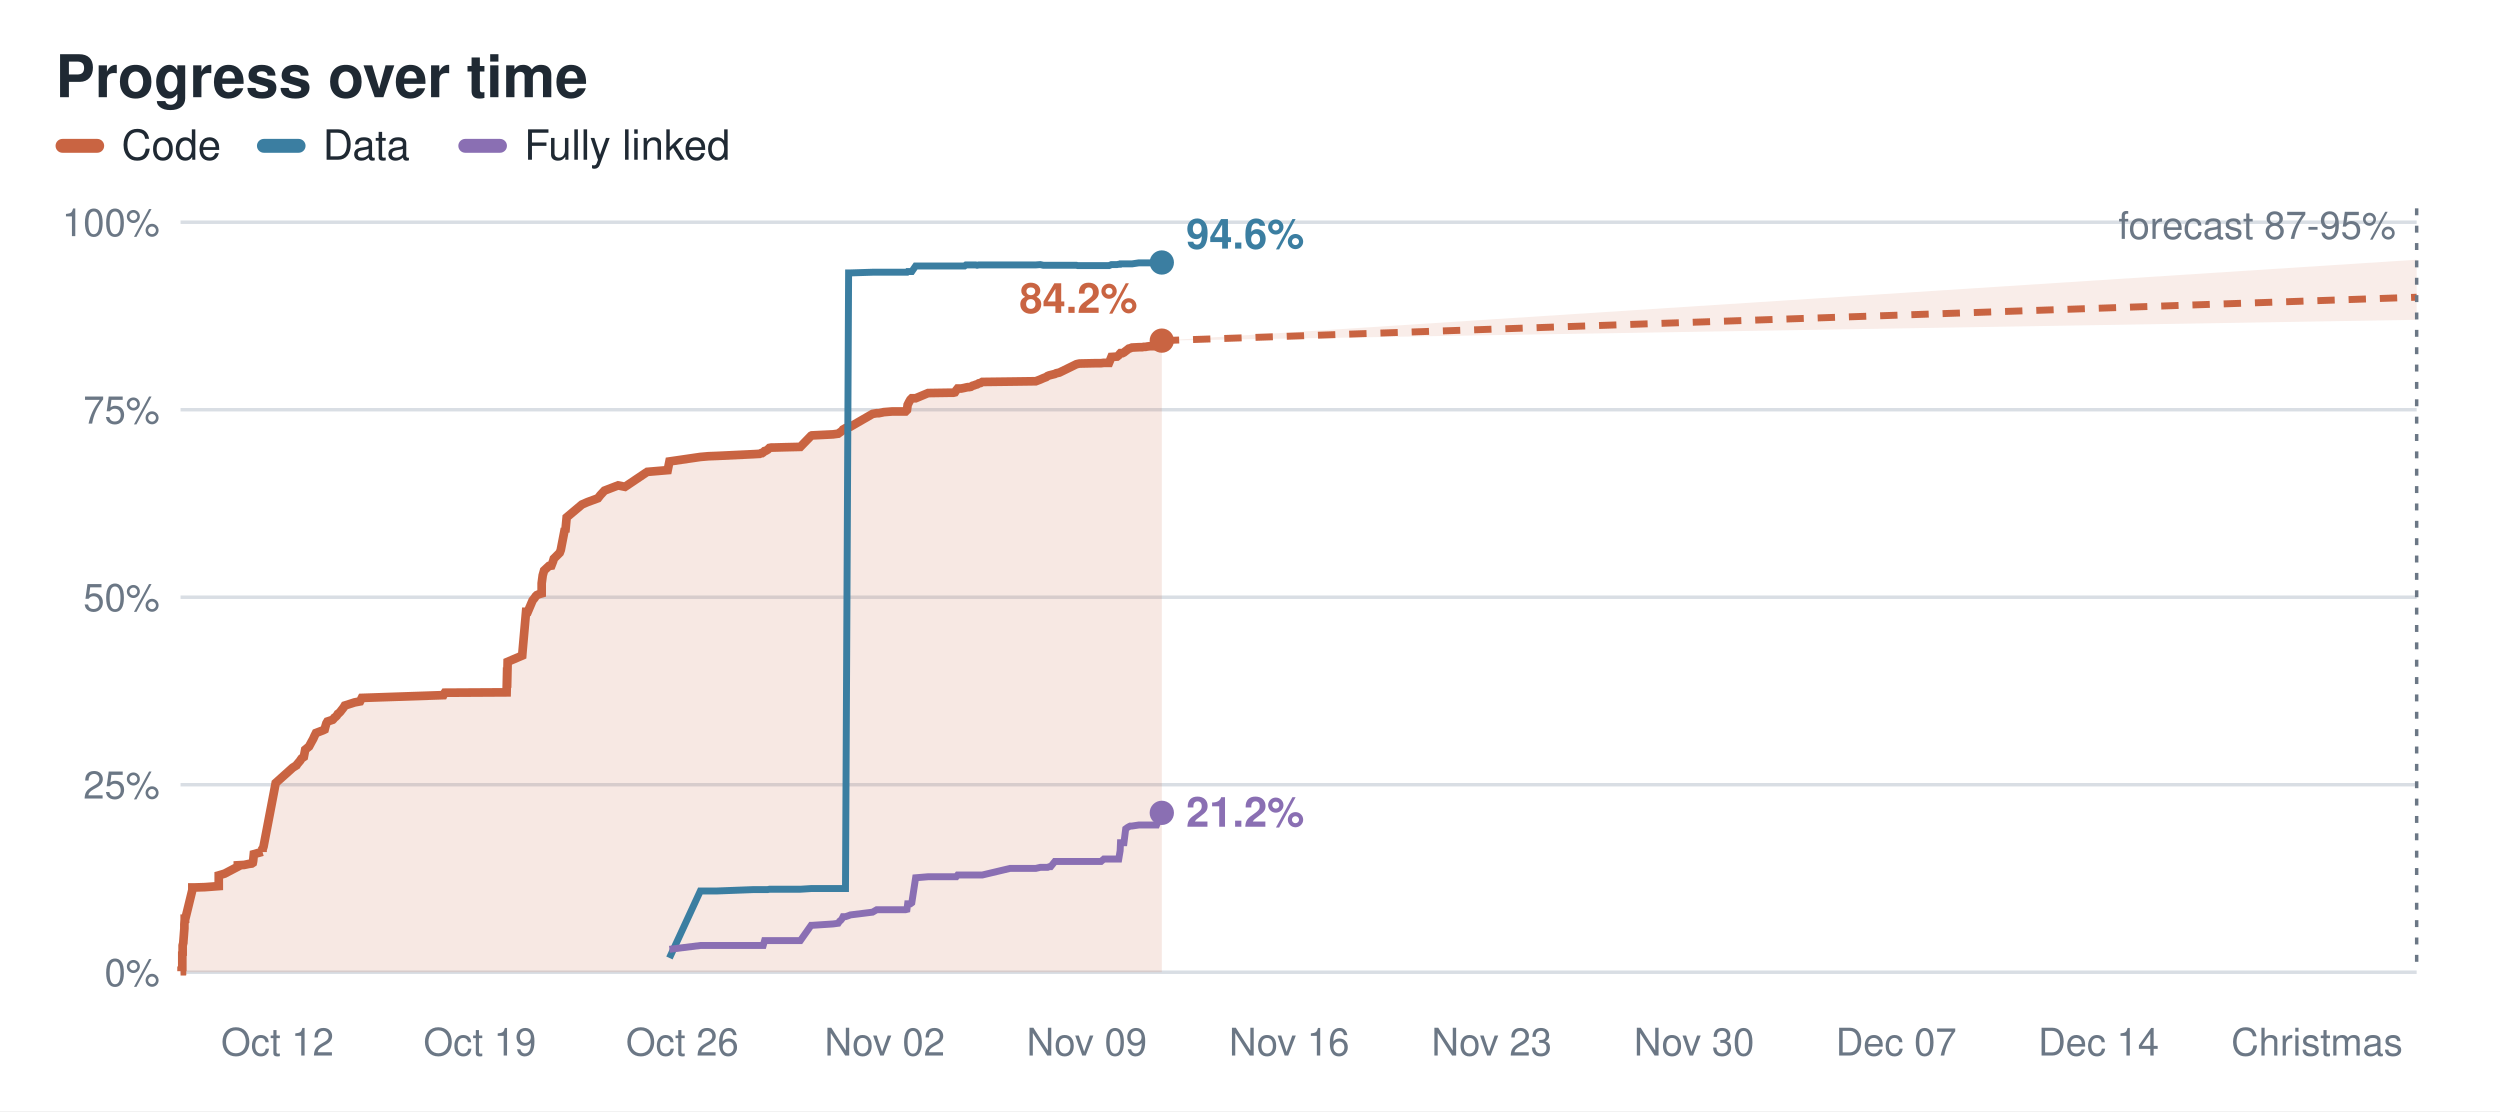
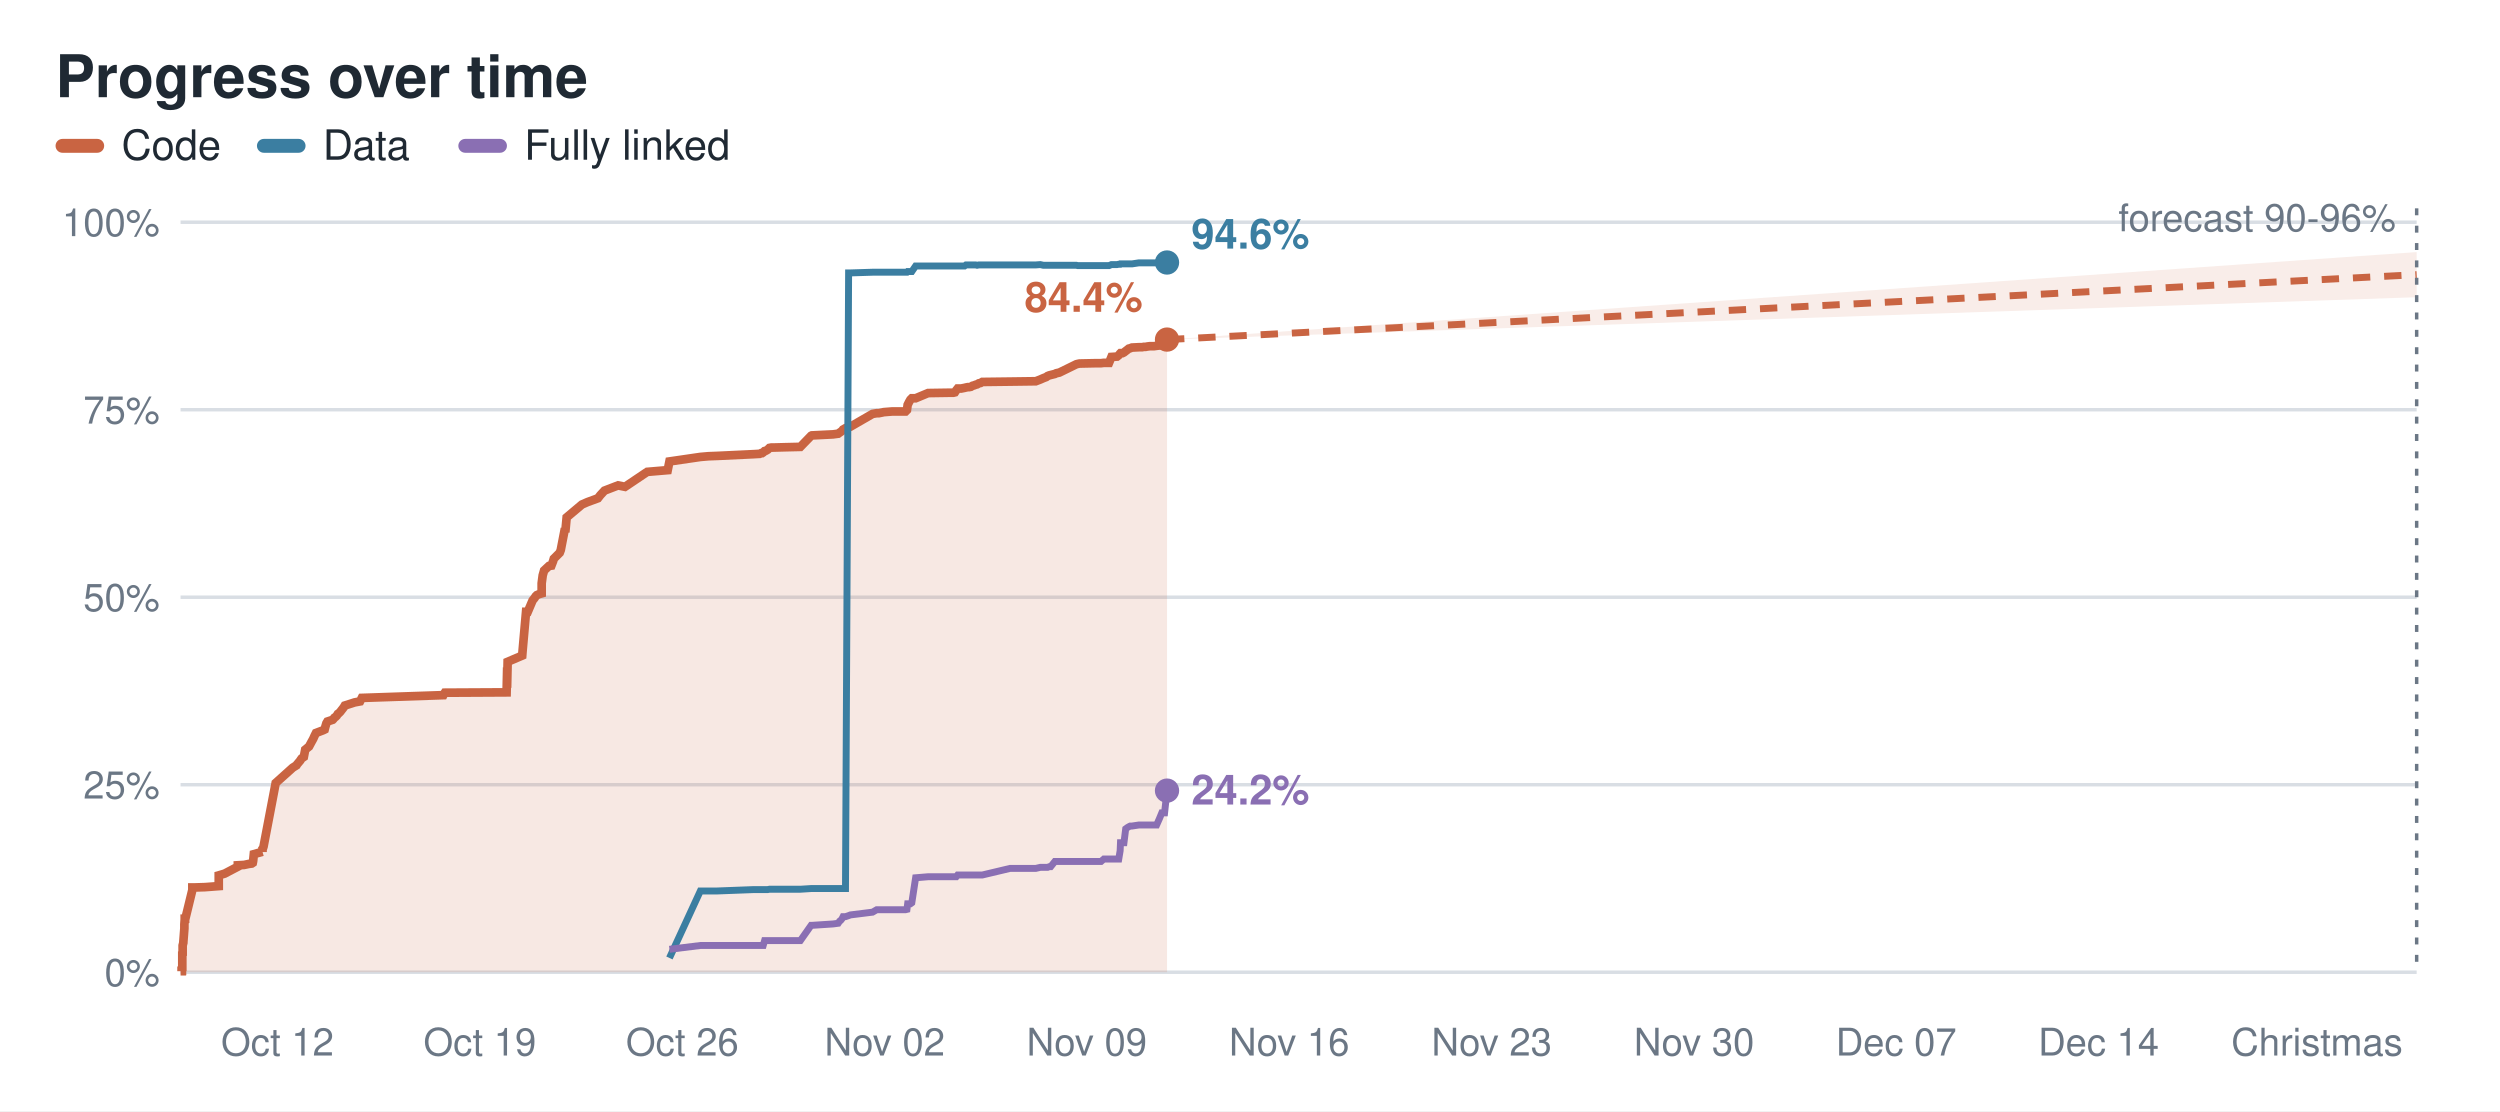
<svg xmlns="http://www.w3.org/2000/svg" viewBox="0 0 720 320" width="720" height="320" font-family="-apple-system,Segoe UI,Helvetica,Arial,sans-serif" role="img" aria-label="Progress over time">
  <rect width="100%" height="100%" fill="#ffffff" />
  <text x="16" y="28" font-size="17" font-weight="600" fill="#1f2933">Progress over time</text>
  <rect x="16" y="40" width="14" height="4" rx="2" fill="#c96442" />
  <text x="35" y="46" font-size="12" fill="#1f2933">Code</text>
  <rect x="74" y="40" width="14" height="4" rx="2" fill="#3b7ea1" />
  <text x="93" y="46" font-size="12" fill="#1f2933">Data</text>
  <rect x="132" y="40" width="14" height="4" rx="2" fill="#8a6fb3" />
  <text x="151" y="46" font-size="12" fill="#1f2933">Fully linked</text>
  <line x1="52" y1="280.0" x2="696" y2="280.0" stroke="#d9dee4" />
  <text x="46" y="284.0" font-size="11" fill="#6b7785" text-anchor="end">0%</text>
  <line x1="52" y1="226.0" x2="696" y2="226.0" stroke="#d9dee4" />
  <text x="46" y="230.0" font-size="11" fill="#6b7785" text-anchor="end">25%</text>
  <line x1="52" y1="172.0" x2="696" y2="172.0" stroke="#d9dee4" />
  <text x="46" y="176.0" font-size="11" fill="#6b7785" text-anchor="end">50%</text>
  <line x1="52" y1="118.0" x2="696" y2="118.0" stroke="#d9dee4" />
  <text x="46" y="122.0" font-size="11" fill="#6b7785" text-anchor="end">75%</text>
  <line x1="52" y1="64.0" x2="696" y2="64.0" stroke="#d9dee4" />
  <text x="46" y="68.0" font-size="11" fill="#6b7785" text-anchor="end">100%</text>
  <text x="79.9" y="304" font-size="11" fill="#6b7785" text-anchor="middle">Oct 12</text>
  <text x="138.2" y="304" font-size="11" fill="#6b7785" text-anchor="middle">Oct 19</text>
  <text x="196.5" y="304" font-size="11" fill="#6b7785" text-anchor="middle">Oct 26</text>
  <text x="254.8" y="304" font-size="11" fill="#6b7785" text-anchor="middle">Nov 02</text>
  <text x="313.0" y="304" font-size="11" fill="#6b7785" text-anchor="middle">Nov 09</text>
  <text x="371.3" y="304" font-size="11" fill="#6b7785" text-anchor="middle">Nov 16</text>
  <text x="429.6" y="304" font-size="11" fill="#6b7785" text-anchor="middle">Nov 23</text>
  <text x="487.9" y="304" font-size="11" fill="#6b7785" text-anchor="middle">Nov 30</text>
  <text x="546.1" y="304" font-size="11" fill="#6b7785" text-anchor="middle">Dec 07</text>
  <text x="604.4" y="304" font-size="11" fill="#6b7785" text-anchor="middle">Dec 14</text>
-   <polygon points="334.6,98.1 696.0,74.8 696.0,92.1" fill="#c96442" opacity="0.12" />
-   <line x1="334.6" y1="98.1" x2="696.0" y2="85.6" stroke="#c96442" stroke-width="2" stroke-dasharray="5,4" />
+   <polygon points="336.1,97.8 696.0,72.6 696.0,85.6" fill="#c96442" opacity="0.12" />
+   <line x1="336.1" y1="97.8" x2="696.0" y2="79.1" stroke="#c96442" stroke-width="2" stroke-dasharray="5,4" />
  <line x1="696.0" y1="60" x2="696.0" y2="280.0" stroke="#6b7785" stroke-dasharray="2,3" />
  <text x="692.0" y="304" font-size="11" fill="#6b7785" text-anchor="end">Christmas</text>
-   <text x="690.0" y="68.8" font-size="11" fill="#6b7785" text-anchor="end">forecast 87-95%</text>
-   <polygon points="52.0,280.0 52.0,279.7 52.0,279.7 52.1,279.7 52.1,279.7 52.3,279.7 52.3,279.7 52.3,279.7 52.3,279.7 52.3,279.6 52.3,279.6 52.3,279.6 52.3,279.6 52.4,279.6 52.4,279.5 52.4,279.5 52.4,279.5 52.4,279.5 52.4,279.5 52.4,279.4 52.4,279.4 52.4,279.4 52.4,279.4 52.4,279.4 52.4,279.3 52.4,279.3 52.4,279.3 52.4,279.3 52.4,279.2 52.4,279.2 52.5,279.1 52.5,279.1 52.5,279.0 52.5,279.0 52.5,278.9 52.5,278.9 52.5,278.9 52.5,278.8 52.5,278.8 52.5,278.7 52.5,278.7 52.5,278.6 52.5,274.0 52.6,275.3 52.6,274.0 52.6,274.0 52.6,274.0 52.6,272.9 52.6,272.3 52.8,271.5 52.8,271.3 53.1,267.4 53.1,267.0 53.1,266.2 53.2,264.8 53.2,264.7 53.2,264.6 53.3,264.6 53.3,264.4 53.3,264.3 53.3,264.4 53.3,264.4 53.3,264.4 53.4,264.5 55.4,256.3 55.4,255.7 55.4,255.6 55.7,255.6 55.8,255.6 59.0,255.5 63.0,255.2 63.0,252.1 64.7,251.6 68.5,249.6 68.5,249.2 70.3,249.1 71.7,248.8 72.5,248.7 72.5,248.7 72.8,248.5 72.9,248.0 73.1,246.0 75.6,245.3 75.6,245.4 75.6,244.5 75.7,244.4 75.9,243.8 79.4,225.5 84.3,221.1 85.4,220.4 85.5,220.2 86.5,219.0 86.6,218.8 86.9,218.4 87.5,218.0 87.9,215.9 89.0,215.0 89.7,213.7 90.2,212.8 90.6,211.9 91.0,211.1 93.1,210.3 93.5,210.1 93.7,209.3 94.0,208.3 94.3,207.8 95.8,207.3 96.0,207.1 96.3,206.7 96.6,206.5 97.0,206.1 97.3,205.6 97.6,205.4 98.0,205.0 98.3,204.6 98.7,204.1 99.0,203.7 99.3,203.2 101.5,202.5 102.1,202.3 103.7,202.0 104.2,201.0 127.7,200.2 127.9,199.8 128.1,199.5 145.9,199.4 146.0,195.1 146.1,195.2 146.2,190.6 150.4,188.8 150.5,187.5 151.5,176.2 152.0,176.2 153.4,172.9 153.9,172.3 154.3,171.7 154.6,171.4 155.3,171.1 156.0,170.9 156.0,168.0 156.3,165.7 156.7,164.3 158.1,163.0 158.8,162.9 159.3,161.6 159.5,160.9 161.2,159.2 161.5,158.4 162.7,152.2 162.8,153.3 163.2,149.0 167.6,145.3 169.2,144.6 172.2,143.5 172.9,142.6 174.1,141.3 178.0,139.8 180.0,140.2 186.4,135.9 192.3,135.4 192.8,132.9 201.7,131.6 204.0,131.4 206.6,131.3 217.1,130.8 218.8,130.7 219.2,130.5 219.5,130.5 219.8,130.3 220.2,129.9 220.6,129.8 221.1,129.5 221.6,129.0 222.1,128.9 222.6,128.9 226.3,128.8 230.5,128.7 233.6,125.5 233.8,125.4 239.9,125.1 241.4,124.9 241.8,124.6 242.1,124.4 242.5,124.1 242.8,123.7 243.5,123.3 244.4,123.1 244.9,122.9 251.3,119.2 252.5,119.0 253.1,119.0 254.1,118.8 254.5,118.7 257.0,118.5 260.8,118.5 261.2,118.1 261.4,116.6 261.8,115.8 262.2,115.1 262.6,114.7 263.7,114.7 267.3,113.2 267.5,113.2 273.9,113.1 274.6,113.1 275.0,113.0 275.4,112.4 275.8,111.9 276.4,111.9 276.8,111.9 277.3,111.8 277.8,111.7 278.2,111.6 278.7,111.5 279.1,111.5 279.6,111.4 280.1,111.1 280.5,111.0 281.0,110.8 281.4,110.7 281.9,110.4 282.4,110.3 282.9,110.0 290.9,109.9 298.3,109.8 299.6,109.3 300.5,108.9 301.3,108.6 301.7,108.3 302.2,108.1 302.6,108.0 303.8,107.7 304.2,107.5 305.1,107.3 310.0,104.9 310.4,104.8 310.9,104.7 315.6,104.6 316.0,104.6 317.1,104.6 317.9,104.5 318.9,104.5 319.4,104.5 320.1,102.8 321.7,102.7 322.2,102.3 322.6,101.8 322.7,101.7 323.3,101.7 323.7,101.5 324.2,101.1 324.6,100.8 325.1,100.4 325.5,100.3 326.0,100.1 328.0,100.0 328.9,100.0 329.4,99.9 329.9,99.9 330.4,99.8 331.2,99.7 331.7,99.7 332.4,99.7 333.1,99.6 333.9,99.5 334.6,98.1 334.6,280.0" fill="#c96442" opacity="0.15" />
-   <polyline points="52.0,279.7 52.0,279.7 52.1,279.7 52.1,279.7 52.3,279.7 52.3,279.7 52.3,279.7 52.3,279.7 52.3,279.6 52.3,279.6 52.3,279.6 52.3,279.6 52.4,279.6 52.4,279.5 52.4,279.5 52.4,279.5 52.4,279.5 52.4,279.5 52.4,279.4 52.4,279.4 52.4,279.4 52.4,279.4 52.4,279.4 52.4,279.3 52.4,279.3 52.4,279.3 52.4,279.3 52.4,279.2 52.4,279.2 52.5,279.1 52.5,279.1 52.5,279.0 52.5,279.0 52.5,278.9 52.5,278.9 52.5,278.9 52.5,278.8 52.5,278.8 52.5,278.7 52.5,278.7 52.5,278.6 52.5,274.0 52.6,275.3 52.6,274.0 52.6,274.0 52.6,274.0 52.6,272.9 52.6,272.3 52.8,271.5 52.8,271.3 53.1,267.4 53.1,267.0 53.1,266.2 53.2,264.8 53.2,264.7 53.2,264.6 53.3,264.6 53.3,264.4 53.3,264.3 53.3,264.4 53.3,264.4 53.3,264.4 53.4,264.5 55.4,256.3 55.4,255.7 55.4,255.6 55.7,255.6 55.8,255.6 59.0,255.5 63.0,255.2 63.0,252.1 64.7,251.6 68.5,249.6 68.5,249.2 70.3,249.1 71.7,248.8 72.5,248.7 72.5,248.7 72.8,248.5 72.9,248.0 73.1,246.0 75.6,245.3 75.6,245.4 75.6,244.5 75.7,244.4 75.9,243.8 79.4,225.5 84.3,221.1 85.4,220.4 85.5,220.2 86.5,219.0 86.6,218.8 86.9,218.4 87.5,218.0 87.9,215.9 89.0,215.0 89.7,213.7 90.2,212.8 90.6,211.9 91.0,211.1 93.1,210.3 93.5,210.1 93.7,209.3 94.0,208.3 94.3,207.8 95.8,207.3 96.0,207.1 96.3,206.7 96.6,206.5 97.0,206.1 97.3,205.6 97.6,205.4 98.0,205.0 98.3,204.6 98.7,204.1 99.0,203.7 99.3,203.2 101.5,202.5 102.1,202.3 103.7,202.0 104.2,201.0 127.7,200.2 127.9,199.8 128.1,199.5 145.9,199.4 146.0,195.1 146.1,195.2 146.2,190.6 150.4,188.8 150.5,187.5 151.5,176.2 152.0,176.2 153.4,172.9 153.9,172.3 154.3,171.7 154.6,171.4 155.3,171.1 156.0,170.9 156.0,168.0 156.3,165.7 156.7,164.3 158.1,163.0 158.8,162.9 159.3,161.6 159.5,160.9 161.2,159.2 161.5,158.4 162.7,152.2 162.8,153.3 163.2,149.0 167.6,145.3 169.2,144.6 172.2,143.5 172.9,142.6 174.1,141.3 178.0,139.8 180.0,140.2 186.4,135.9 192.3,135.4 192.8,132.9 201.7,131.6 204.0,131.4 206.6,131.3 217.1,130.8 218.8,130.7 219.2,130.5 219.5,130.5 219.8,130.3 220.2,129.9 220.6,129.8 221.1,129.5 221.6,129.0 222.1,128.9 222.6,128.9 226.3,128.8 230.5,128.7 233.6,125.5 233.8,125.4 239.9,125.1 241.4,124.9 241.8,124.6 242.1,124.4 242.5,124.1 242.8,123.7 243.5,123.3 244.4,123.1 244.9,122.9 251.3,119.2 252.5,119.0 253.1,119.0 254.1,118.8 254.5,118.7 257.0,118.5 260.8,118.5 261.2,118.1 261.4,116.6 261.8,115.8 262.2,115.1 262.6,114.7 263.7,114.7 267.3,113.2 267.5,113.2 273.9,113.1 274.6,113.1 275.0,113.0 275.4,112.4 275.8,111.9 276.4,111.9 276.8,111.9 277.3,111.8 277.8,111.7 278.2,111.6 278.7,111.5 279.1,111.5 279.6,111.4 280.1,111.1 280.5,111.0 281.0,110.8 281.4,110.7 281.9,110.4 282.4,110.3 282.9,110.0 290.9,109.9 298.3,109.8 299.6,109.3 300.5,108.9 301.3,108.6 301.7,108.3 302.2,108.1 302.6,108.0 303.8,107.7 304.2,107.5 305.1,107.3 310.0,104.9 310.4,104.8 310.9,104.7 315.6,104.6 316.0,104.6 317.1,104.6 317.9,104.5 318.9,104.5 319.4,104.5 320.1,102.8 321.7,102.7 322.2,102.3 322.6,101.8 322.7,101.7 323.3,101.7 323.7,101.5 324.2,101.1 324.6,100.8 325.1,100.4 325.5,100.3 326.0,100.1 328.0,100.0 328.9,100.0 329.4,99.9 329.9,99.9 330.4,99.8 331.2,99.7 331.7,99.7 332.4,99.7 333.1,99.6 333.9,99.5 334.6,98.1" fill="none" stroke="#c96442" stroke-width="2.5" />
-   <circle cx="334.6" cy="98.1" r="3.5" fill="#c96442" />
-   <text x="327.6" y="90.1" font-size="12" font-weight="600" fill="#c96442" text-anchor="end">84.2%</text>
-   <polyline points="192.8,275.9 201.7,256.6 204.0,256.6 206.6,256.6 217.1,256.2 218.8,256.2 219.2,256.2 219.5,256.2 219.8,256.2 220.2,256.2 220.6,256.2 221.1,256.2 221.6,256.1 222.1,256.1 222.6,256.1 226.3,256.1 230.5,256.1 233.6,255.9 233.8,255.9 239.9,255.9 241.4,255.9 241.8,255.9 242.1,255.9 242.5,255.9 242.8,255.9 243.5,255.9 244.4,78.6 244.9,78.6 251.3,78.4 252.5,78.4 253.1,78.4 254.1,78.4 254.5,78.4 257.0,78.4 260.8,78.4 261.2,78.4 261.4,78.2 261.8,78.2 262.2,78.2 262.6,78.2 263.7,76.6 267.3,76.6 267.5,76.6 273.9,76.6 274.6,76.6 275.0,76.6 275.4,76.6 275.8,76.6 276.4,76.6 276.8,76.6 277.3,76.6 277.8,76.6 278.2,76.3 278.7,76.3 279.1,76.3 279.6,76.3 280.1,76.3 280.5,76.3 281.0,76.3 281.4,76.4 281.9,76.3 282.4,76.3 282.9,76.3 290.9,76.3 298.3,76.3 299.6,76.2 300.5,76.4 301.3,76.4 301.7,76.4 302.2,76.4 302.6,76.4 303.8,76.4 304.2,76.4 305.1,76.4 310.0,76.4 310.4,76.5 310.9,76.5 315.6,76.5 316.0,76.5 317.1,76.5 317.9,76.5 318.9,76.5 319.4,76.5 320.1,76.2 321.7,76.2 322.2,76.1 322.6,76.1 322.7,76.0 323.3,76.0 323.7,76.0 324.2,76.0 324.6,76.0 325.1,76.0 325.5,76.0 326.0,76.0 328.0,75.7 328.9,75.7 329.4,75.7 329.9,75.7 330.4,75.7 331.2,75.7 331.7,75.7 332.4,75.7 333.1,75.7 333.9,75.7 334.6,75.6" fill="none" stroke="#3b7ea1" stroke-width="2" />
-   <circle cx="334.6" cy="75.6" r="3.5" fill="#3b7ea1" />
-   <text x="341.6" y="71.6" font-size="12" font-weight="600" fill="#3b7ea1">94.6%</text>
-   <polyline points="192.8,273.4 201.7,272.3 204.0,272.3 206.6,272.3 217.1,272.3 218.8,272.3 219.2,272.3 219.5,272.3 219.8,272.3 220.2,270.9 220.6,270.9 221.1,270.9 221.6,270.9 222.1,270.9 222.6,270.9 226.3,270.9 230.5,270.9 233.6,266.5 233.8,266.5 239.9,266.1 241.4,265.9 241.8,265.3 242.1,265.1 242.5,264.6 242.8,264.0 243.5,264.0 244.4,263.7 244.9,263.5 251.3,262.7 252.5,262.0 253.1,262.0 254.1,262.0 254.5,262.0 257.0,262.0 260.8,262.0 261.2,261.9 261.4,260.3 261.8,260.3 262.2,260.3 262.6,260.0 263.7,252.8 267.3,252.5 267.5,252.5 273.9,252.5 274.6,252.5 275.0,252.5 275.4,252.5 275.8,252.0 276.4,252.0 276.8,252.0 277.3,252.0 277.8,252.0 278.2,252.0 278.7,252.0 279.1,252.0 279.6,252.0 280.1,252.0 280.5,252.0 281.0,252.0 281.4,252.0 281.9,252.0 282.4,252.0 282.9,252.0 290.9,250.1 298.3,250.1 299.6,249.8 300.5,249.8 301.3,249.8 301.7,249.8 302.2,249.6 302.6,249.6 303.8,248.1 304.2,248.1 305.1,248.1 310.0,248.1 310.4,248.1 310.9,248.1 315.6,248.1 316.0,248.1 317.1,248.1 317.9,247.4 318.9,247.4 319.4,247.4 320.1,247.4 321.7,247.4 322.2,247.4 322.6,245.0 322.7,242.7 323.3,242.7 323.7,242.7 324.2,238.7 324.6,238.4 325.1,238.1 325.5,237.9 326.0,237.9 328.0,237.6 328.9,237.6 329.4,237.6 329.9,237.6 330.4,237.6 331.2,237.6 331.7,237.6 332.4,237.6 333.1,237.6 333.9,235.8 334.6,234.1" fill="none" stroke="#8a6fb3" stroke-width="2" />
-   <circle cx="334.6" cy="234.1" r="3.5" fill="#8a6fb3" />
-   <text x="341.6" y="238.1" font-size="12" font-weight="600" fill="#8a6fb3">21.2%</text>
+   <text x="690.0" y="66.6" font-size="11" fill="#6b7785" text-anchor="end">forecast 90-96%</text>
+   <polygon points="52.0,280.0 52.0,279.7 52.0,279.7 52.1,279.7 52.1,279.7 52.3,279.7 52.3,279.7 52.3,279.7 52.3,279.7 52.3,279.6 52.3,279.6 52.3,279.6 52.3,279.6 52.4,279.6 52.4,279.5 52.4,279.5 52.4,279.5 52.4,279.5 52.4,279.5 52.4,279.4 52.4,279.4 52.4,279.4 52.4,279.4 52.4,279.4 52.4,279.3 52.4,279.3 52.4,279.3 52.4,279.3 52.4,279.2 52.4,279.2 52.5,279.1 52.5,279.1 52.5,279.0 52.5,279.0 52.5,278.9 52.5,278.9 52.5,278.9 52.5,278.8 52.5,278.8 52.5,278.7 52.5,278.7 52.5,278.6 52.5,274.0 52.6,275.3 52.6,274.0 52.6,274.0 52.6,274.0 52.6,272.9 52.6,272.3 52.8,271.5 52.8,271.3 53.1,267.4 53.1,267.0 53.1,266.2 53.2,264.8 53.2,264.7 53.2,264.6 53.3,264.6 53.3,264.4 53.3,264.3 53.3,264.4 53.3,264.4 53.3,264.4 53.4,264.5 55.4,256.3 55.4,255.7 55.4,255.6 55.7,255.6 55.8,255.6 59.0,255.5 63.0,255.2 63.0,252.1 64.7,251.6 68.5,249.6 68.5,249.2 70.3,249.1 71.7,248.8 72.5,248.7 72.5,248.7 72.8,248.5 72.9,248.0 73.1,246.0 75.6,245.3 75.6,245.4 75.6,244.5 75.7,244.4 75.9,243.8 79.4,225.5 84.3,221.1 85.4,220.4 85.5,220.2 86.5,219.0 86.6,218.8 86.9,218.4 87.5,218.0 87.9,215.9 89.0,215.0 89.7,213.7 90.2,212.8 90.6,211.9 91.0,211.1 93.1,210.3 93.5,210.1 93.7,209.3 94.0,208.3 94.3,207.8 95.8,207.3 96.0,207.1 96.3,206.7 96.6,206.5 97.0,206.1 97.3,205.6 97.6,205.4 98.0,205.0 98.3,204.6 98.7,204.1 99.0,203.7 99.3,203.2 101.5,202.5 102.1,202.3 103.7,202.0 104.2,201.0 127.7,200.2 127.9,199.8 128.1,199.5 145.9,199.4 146.0,195.1 146.1,195.2 146.2,190.6 150.4,188.8 150.5,187.5 151.5,176.2 152.0,176.2 153.4,172.9 153.9,172.3 154.3,171.7 154.6,171.4 155.3,171.1 156.0,170.9 156.0,168.0 156.3,165.7 156.7,164.3 158.1,163.0 158.8,162.9 159.3,161.6 159.5,160.9 161.2,159.2 161.5,158.4 162.7,152.2 162.8,153.3 163.2,149.0 167.6,145.3 169.2,144.6 172.2,143.5 172.9,142.6 174.1,141.3 178.0,139.8 180.0,140.2 186.4,135.9 192.3,135.4 192.8,132.9 201.7,131.6 204.0,131.4 206.6,131.3 217.1,130.8 218.8,130.7 219.2,130.5 219.5,130.5 219.8,130.3 220.2,129.9 220.6,129.8 221.1,129.5 221.6,129.0 222.1,128.9 222.6,128.9 226.3,128.8 230.5,128.7 233.6,125.5 233.8,125.4 239.9,125.1 241.4,124.9 241.8,124.6 242.1,124.4 242.5,124.1 242.8,123.7 243.5,123.3 244.4,123.1 244.9,122.9 251.3,119.2 252.5,119.0 253.1,119.0 254.1,118.8 254.5,118.7 257.0,118.5 260.8,118.5 261.2,118.1 261.4,116.6 261.8,115.8 262.2,115.1 262.6,114.7 263.7,114.7 267.3,113.2 267.5,113.2 273.9,113.1 274.6,113.1 275.0,113.0 275.4,112.4 275.8,111.9 276.4,111.9 276.8,111.9 277.3,111.8 277.8,111.7 278.2,111.6 278.7,111.5 279.1,111.5 279.6,111.4 280.1,111.1 280.5,111.0 281.0,110.8 281.4,110.7 281.9,110.4 282.4,110.3 282.9,110.0 290.9,109.9 298.3,109.8 299.6,109.3 300.5,108.9 301.3,108.6 301.7,108.3 302.2,108.1 302.6,108.0 303.8,107.7 304.2,107.5 305.1,107.3 310.0,104.9 310.4,104.8 310.9,104.7 315.6,104.6 316.0,104.6 317.1,104.6 317.9,104.5 318.9,104.5 319.4,104.5 320.1,102.8 321.7,102.7 322.2,102.3 322.6,101.8 322.7,101.7 323.3,101.7 323.7,101.5 324.2,101.1 324.6,100.8 325.1,100.4 325.5,100.3 326.0,100.1 328.0,100.0 328.9,100.0 329.4,99.9 329.9,99.9 330.4,99.8 331.2,99.7 331.7,99.7 332.4,99.7 333.1,99.6 333.9,99.5 334.6,98.1 335.4,98.0 336.1,97.8 336.1,280.0" fill="#c96442" opacity="0.15" />
+   <polyline points="52.0,279.7 52.0,279.7 52.1,279.7 52.1,279.7 52.3,279.7 52.3,279.7 52.3,279.7 52.3,279.7 52.3,279.6 52.3,279.6 52.3,279.6 52.3,279.6 52.4,279.6 52.4,279.5 52.4,279.5 52.4,279.5 52.4,279.5 52.4,279.5 52.4,279.4 52.4,279.4 52.4,279.4 52.4,279.4 52.4,279.4 52.4,279.3 52.4,279.3 52.4,279.3 52.4,279.3 52.4,279.2 52.4,279.2 52.5,279.1 52.5,279.1 52.5,279.0 52.5,279.0 52.5,278.9 52.5,278.9 52.5,278.9 52.5,278.8 52.5,278.8 52.5,278.7 52.5,278.7 52.5,278.6 52.5,274.0 52.6,275.3 52.6,274.0 52.6,274.0 52.6,274.0 52.6,272.9 52.6,272.3 52.8,271.5 52.8,271.3 53.1,267.4 53.1,267.0 53.1,266.2 53.2,264.8 53.2,264.7 53.2,264.6 53.3,264.6 53.3,264.4 53.3,264.3 53.3,264.4 53.3,264.4 53.3,264.4 53.4,264.5 55.4,256.3 55.4,255.7 55.4,255.6 55.7,255.6 55.8,255.6 59.0,255.5 63.0,255.2 63.0,252.1 64.7,251.6 68.5,249.6 68.5,249.2 70.3,249.1 71.7,248.8 72.5,248.7 72.5,248.7 72.8,248.5 72.9,248.0 73.1,246.0 75.6,245.3 75.6,245.4 75.6,244.5 75.7,244.4 75.9,243.8 79.4,225.5 84.3,221.1 85.4,220.4 85.5,220.2 86.5,219.0 86.6,218.8 86.9,218.4 87.5,218.0 87.9,215.9 89.0,215.0 89.7,213.7 90.2,212.8 90.6,211.9 91.0,211.1 93.1,210.3 93.5,210.1 93.7,209.3 94.0,208.3 94.3,207.8 95.8,207.3 96.0,207.1 96.3,206.7 96.6,206.5 97.0,206.1 97.3,205.6 97.6,205.4 98.0,205.0 98.3,204.6 98.7,204.1 99.0,203.7 99.3,203.2 101.5,202.5 102.1,202.3 103.7,202.0 104.2,201.0 127.7,200.2 127.9,199.8 128.1,199.5 145.9,199.4 146.0,195.1 146.1,195.2 146.2,190.6 150.4,188.8 150.5,187.5 151.5,176.2 152.0,176.2 153.4,172.9 153.9,172.3 154.3,171.7 154.6,171.4 155.3,171.1 156.0,170.9 156.0,168.0 156.3,165.7 156.7,164.3 158.1,163.0 158.8,162.9 159.3,161.6 159.5,160.9 161.2,159.2 161.5,158.4 162.7,152.2 162.8,153.3 163.2,149.0 167.6,145.3 169.2,144.6 172.2,143.5 172.9,142.6 174.1,141.3 178.0,139.8 180.0,140.2 186.4,135.9 192.3,135.4 192.8,132.9 201.7,131.6 204.0,131.4 206.6,131.3 217.1,130.8 218.8,130.7 219.2,130.5 219.5,130.5 219.8,130.3 220.2,129.9 220.6,129.8 221.1,129.5 221.6,129.0 222.1,128.9 222.6,128.9 226.3,128.8 230.5,128.7 233.6,125.5 233.8,125.4 239.9,125.1 241.4,124.9 241.8,124.6 242.1,124.4 242.5,124.1 242.8,123.7 243.5,123.3 244.4,123.1 244.9,122.9 251.3,119.2 252.5,119.0 253.1,119.0 254.1,118.8 254.5,118.7 257.0,118.5 260.8,118.5 261.2,118.1 261.4,116.6 261.8,115.8 262.2,115.1 262.6,114.7 263.7,114.7 267.3,113.2 267.5,113.2 273.9,113.1 274.6,113.1 275.0,113.0 275.4,112.4 275.8,111.9 276.4,111.9 276.8,111.9 277.3,111.8 277.8,111.7 278.2,111.6 278.7,111.5 279.1,111.5 279.6,111.4 280.1,111.1 280.5,111.0 281.0,110.8 281.4,110.7 281.9,110.4 282.4,110.3 282.9,110.0 290.9,109.9 298.3,109.8 299.6,109.3 300.5,108.9 301.3,108.6 301.7,108.3 302.2,108.1 302.6,108.0 303.8,107.7 304.2,107.5 305.1,107.3 310.0,104.9 310.4,104.8 310.9,104.7 315.6,104.6 316.0,104.6 317.1,104.6 317.9,104.5 318.9,104.5 319.4,104.5 320.1,102.8 321.7,102.7 322.2,102.3 322.6,101.8 322.7,101.7 323.3,101.7 323.7,101.5 324.2,101.1 324.6,100.8 325.1,100.4 325.5,100.3 326.0,100.1 328.0,100.0 328.9,100.0 329.4,99.9 329.9,99.9 330.4,99.8 331.2,99.7 331.7,99.7 332.4,99.7 333.1,99.6 333.9,99.5 334.6,98.1 335.4,98.0 336.1,97.8" fill="none" stroke="#c96442" stroke-width="2.5" />
+   <circle cx="336.1" cy="97.8" r="3.5" fill="#c96442" />
+   <text x="329.1" y="89.8" font-size="12" font-weight="600" fill="#c96442" text-anchor="end">84.4%</text>
+   <polyline points="192.8,275.9 201.7,256.6 204.0,256.6 206.6,256.6 217.1,256.2 218.8,256.2 219.2,256.2 219.5,256.2 219.8,256.2 220.2,256.2 220.6,256.2 221.1,256.2 221.6,256.1 222.1,256.1 222.6,256.1 226.3,256.1 230.5,256.1 233.6,255.9 233.8,255.9 239.9,255.9 241.4,255.9 241.8,255.9 242.1,255.9 242.5,255.9 242.8,255.9 243.5,255.9 244.4,78.6 244.9,78.6 251.3,78.4 252.5,78.4 253.1,78.4 254.1,78.4 254.5,78.4 257.0,78.4 260.8,78.4 261.2,78.4 261.4,78.2 261.8,78.2 262.2,78.2 262.6,78.2 263.7,76.6 267.3,76.6 267.5,76.6 273.9,76.6 274.6,76.6 275.0,76.6 275.4,76.6 275.8,76.6 276.4,76.6 276.8,76.6 277.3,76.6 277.8,76.6 278.2,76.3 278.7,76.3 279.1,76.3 279.6,76.3 280.1,76.3 280.5,76.3 281.0,76.3 281.4,76.4 281.9,76.3 282.4,76.3 282.9,76.3 290.9,76.3 298.3,76.3 299.6,76.2 300.5,76.4 301.3,76.4 301.7,76.4 302.2,76.4 302.6,76.4 303.8,76.4 304.2,76.4 305.1,76.4 310.0,76.4 310.4,76.5 310.9,76.5 315.6,76.5 316.0,76.5 317.1,76.5 317.9,76.5 318.9,76.5 319.4,76.5 320.1,76.2 321.7,76.2 322.2,76.1 322.6,76.1 322.7,76.0 323.3,76.0 323.7,76.0 324.2,76.0 324.6,76.0 325.1,76.0 325.5,76.0 326.0,76.0 328.0,75.7 328.9,75.7 329.4,75.7 329.9,75.7 330.4,75.7 331.2,75.7 331.7,75.7 332.4,75.7 333.1,75.7 333.9,75.7 334.6,75.6 335.4,75.6 336.1,75.6" fill="none" stroke="#3b7ea1" stroke-width="2" />
+   <circle cx="336.1" cy="75.6" r="3.5" fill="#3b7ea1" />
+   <text x="343.1" y="71.6" font-size="12" font-weight="600" fill="#3b7ea1">94.6%</text>
+   <polyline points="192.8,273.4 201.7,272.3 204.0,272.3 206.6,272.3 217.1,272.3 218.8,272.3 219.2,272.3 219.5,272.3 219.8,272.3 220.2,270.9 220.6,270.9 221.1,270.9 221.6,270.9 222.1,270.9 222.6,270.9 226.3,270.9 230.5,270.9 233.6,266.5 233.8,266.5 239.9,266.1 241.4,265.9 241.8,265.3 242.1,265.1 242.5,264.6 242.8,264.0 243.5,264.0 244.4,263.7 244.9,263.5 251.3,262.7 252.5,262.0 253.1,262.0 254.1,262.0 254.5,262.0 257.0,262.0 260.8,262.0 261.2,261.9 261.4,260.3 261.8,260.3 262.2,260.3 262.6,260.0 263.7,252.8 267.3,252.5 267.5,252.5 273.9,252.5 274.6,252.5 275.0,252.5 275.4,252.5 275.8,252.0 276.4,252.0 276.8,252.0 277.3,252.0 277.8,252.0 278.2,252.0 278.7,252.0 279.1,252.0 279.6,252.0 280.1,252.0 280.5,252.0 281.0,252.0 281.4,252.0 281.9,252.0 282.4,252.0 282.9,252.0 290.9,250.1 298.3,250.1 299.6,249.8 300.5,249.8 301.3,249.8 301.7,249.8 302.2,249.6 302.6,249.6 303.8,248.1 304.2,248.1 305.1,248.1 310.0,248.1 310.4,248.1 310.9,248.1 315.6,248.1 316.0,248.1 317.1,248.1 317.9,247.4 318.9,247.4 319.4,247.4 320.1,247.4 321.7,247.4 322.2,247.4 322.6,245.0 322.7,242.7 323.3,242.7 323.7,242.7 324.2,238.7 324.6,238.4 325.1,238.1 325.5,237.9 326.0,237.9 328.0,237.6 328.9,237.6 329.4,237.6 329.9,237.6 330.4,237.6 331.2,237.6 331.7,237.6 332.4,237.6 333.1,237.6 333.9,235.8 334.6,234.1 335.4,234.1 336.1,227.7" fill="none" stroke="#8a6fb3" stroke-width="2" />
+   <circle cx="336.1" cy="227.7" r="3.5" fill="#8a6fb3" />
+   <text x="343.1" y="231.7" font-size="12" font-weight="600" fill="#8a6fb3">24.2%</text>
</svg>
